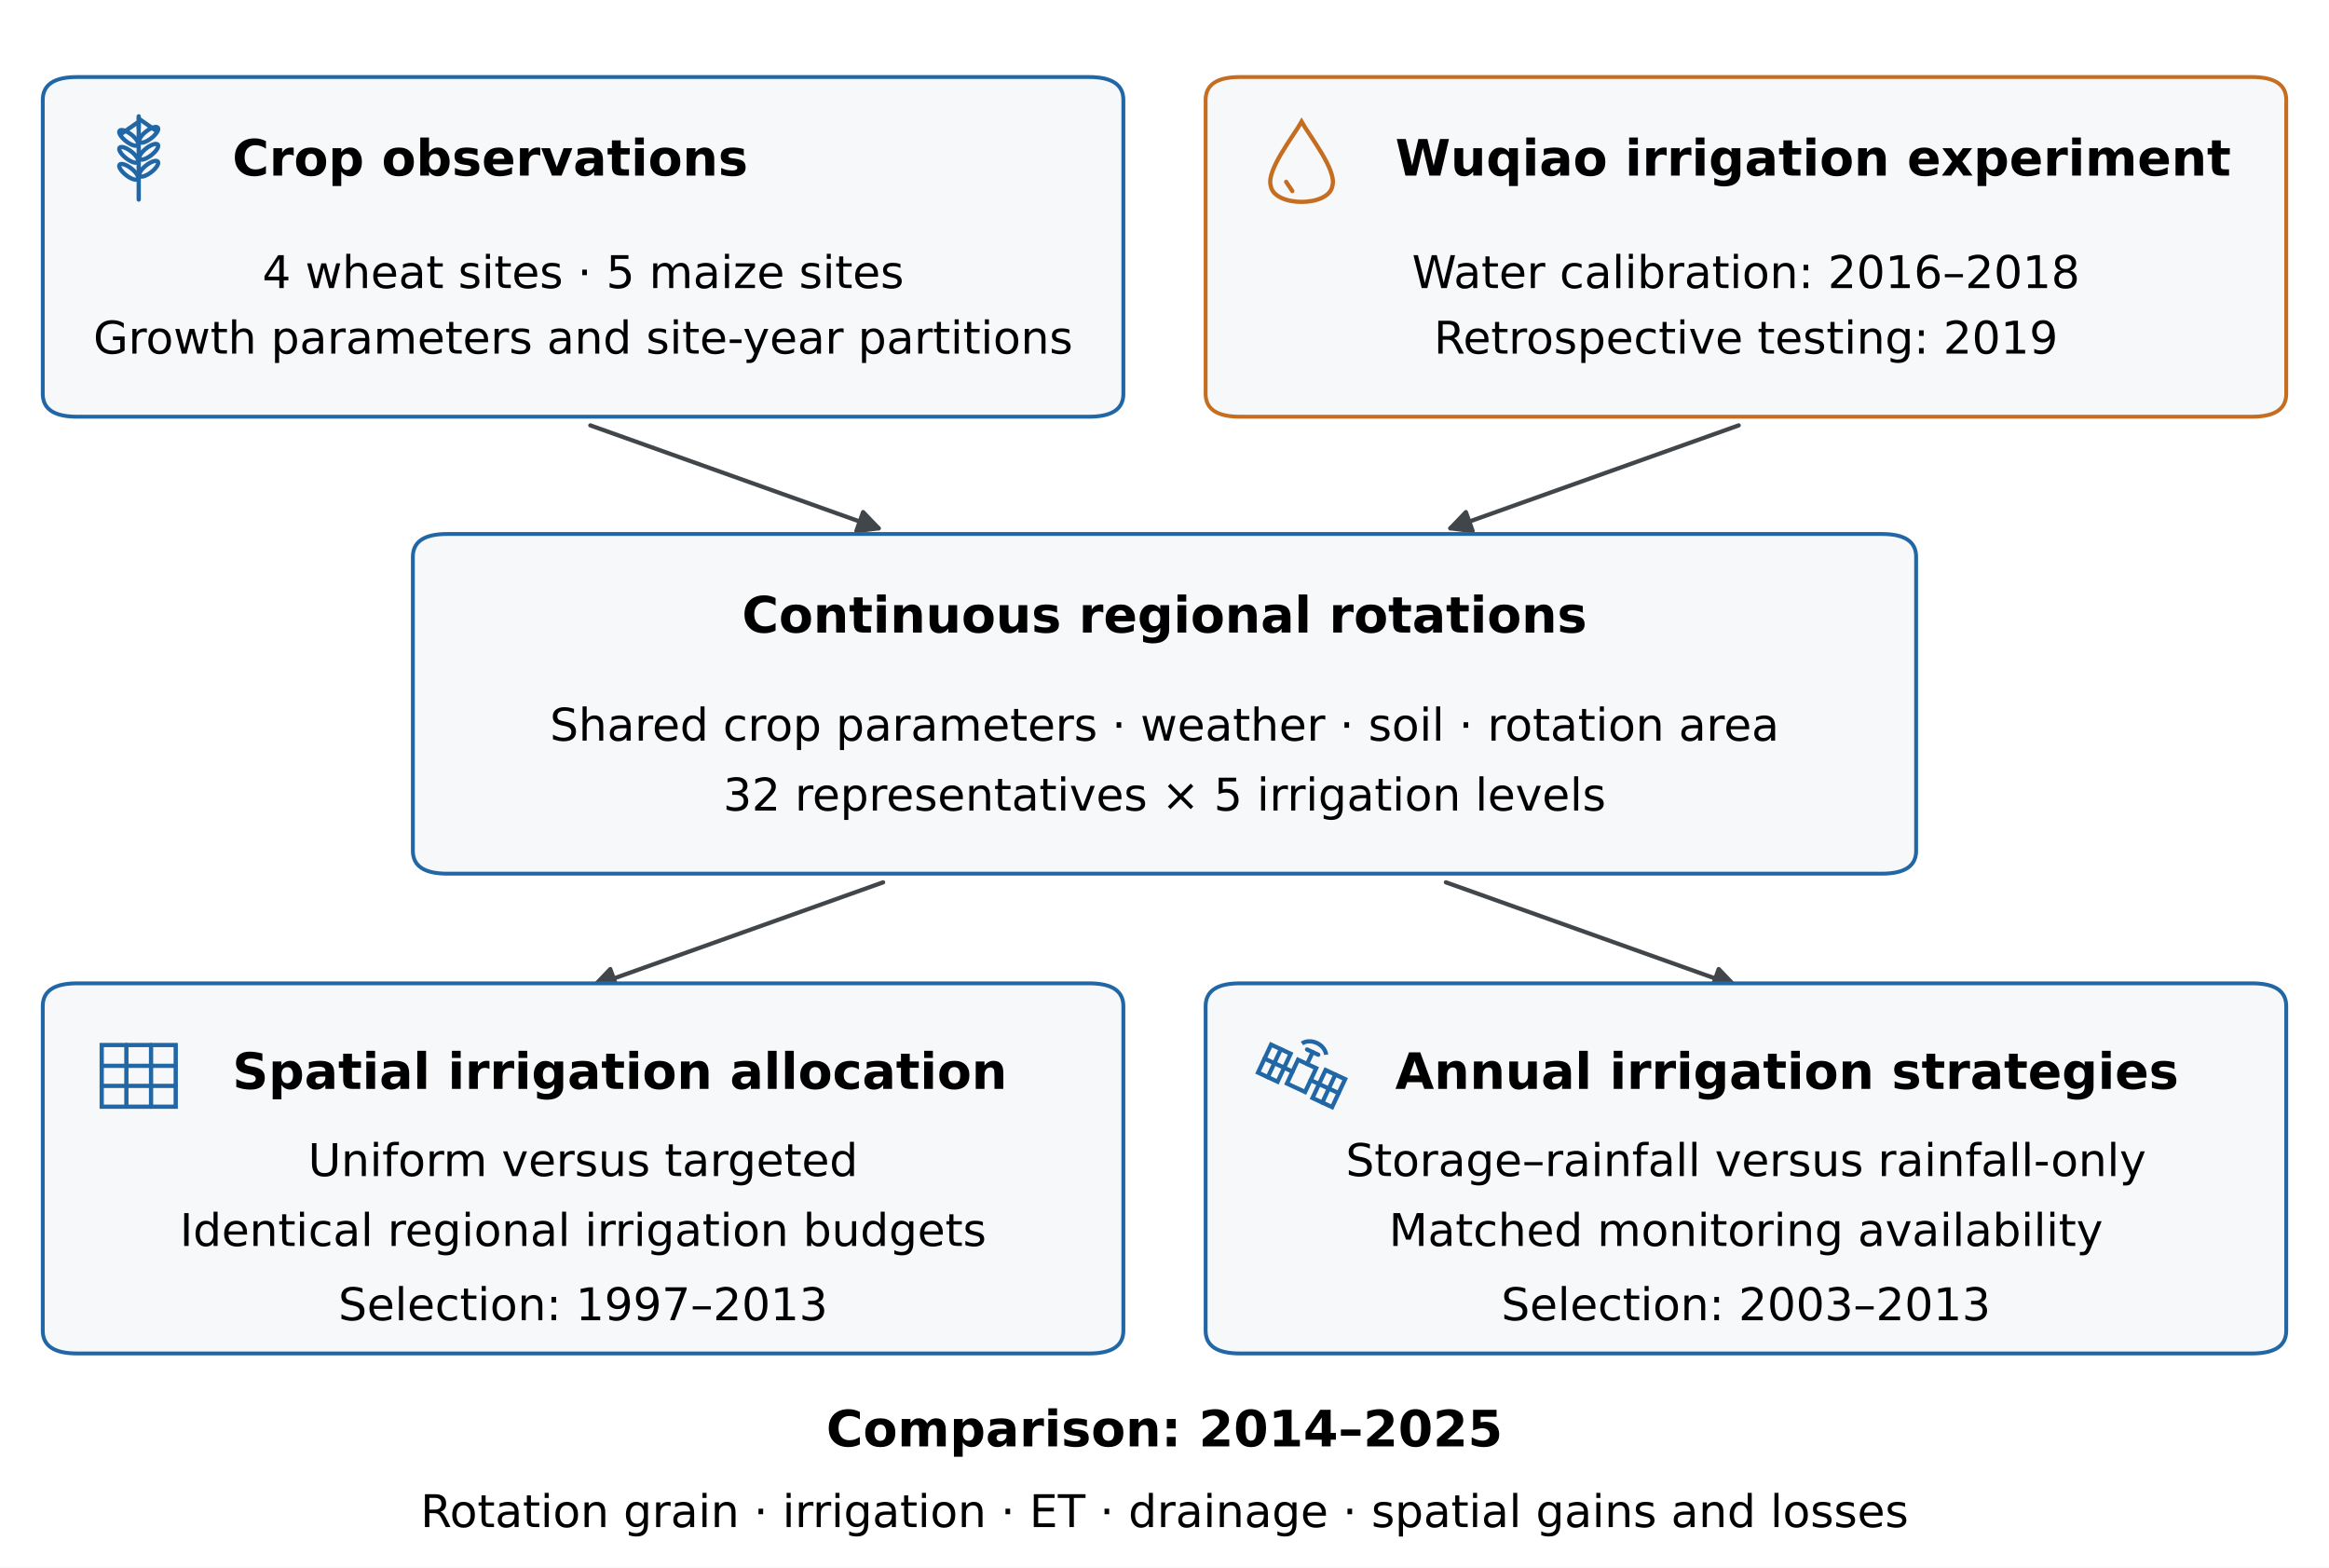
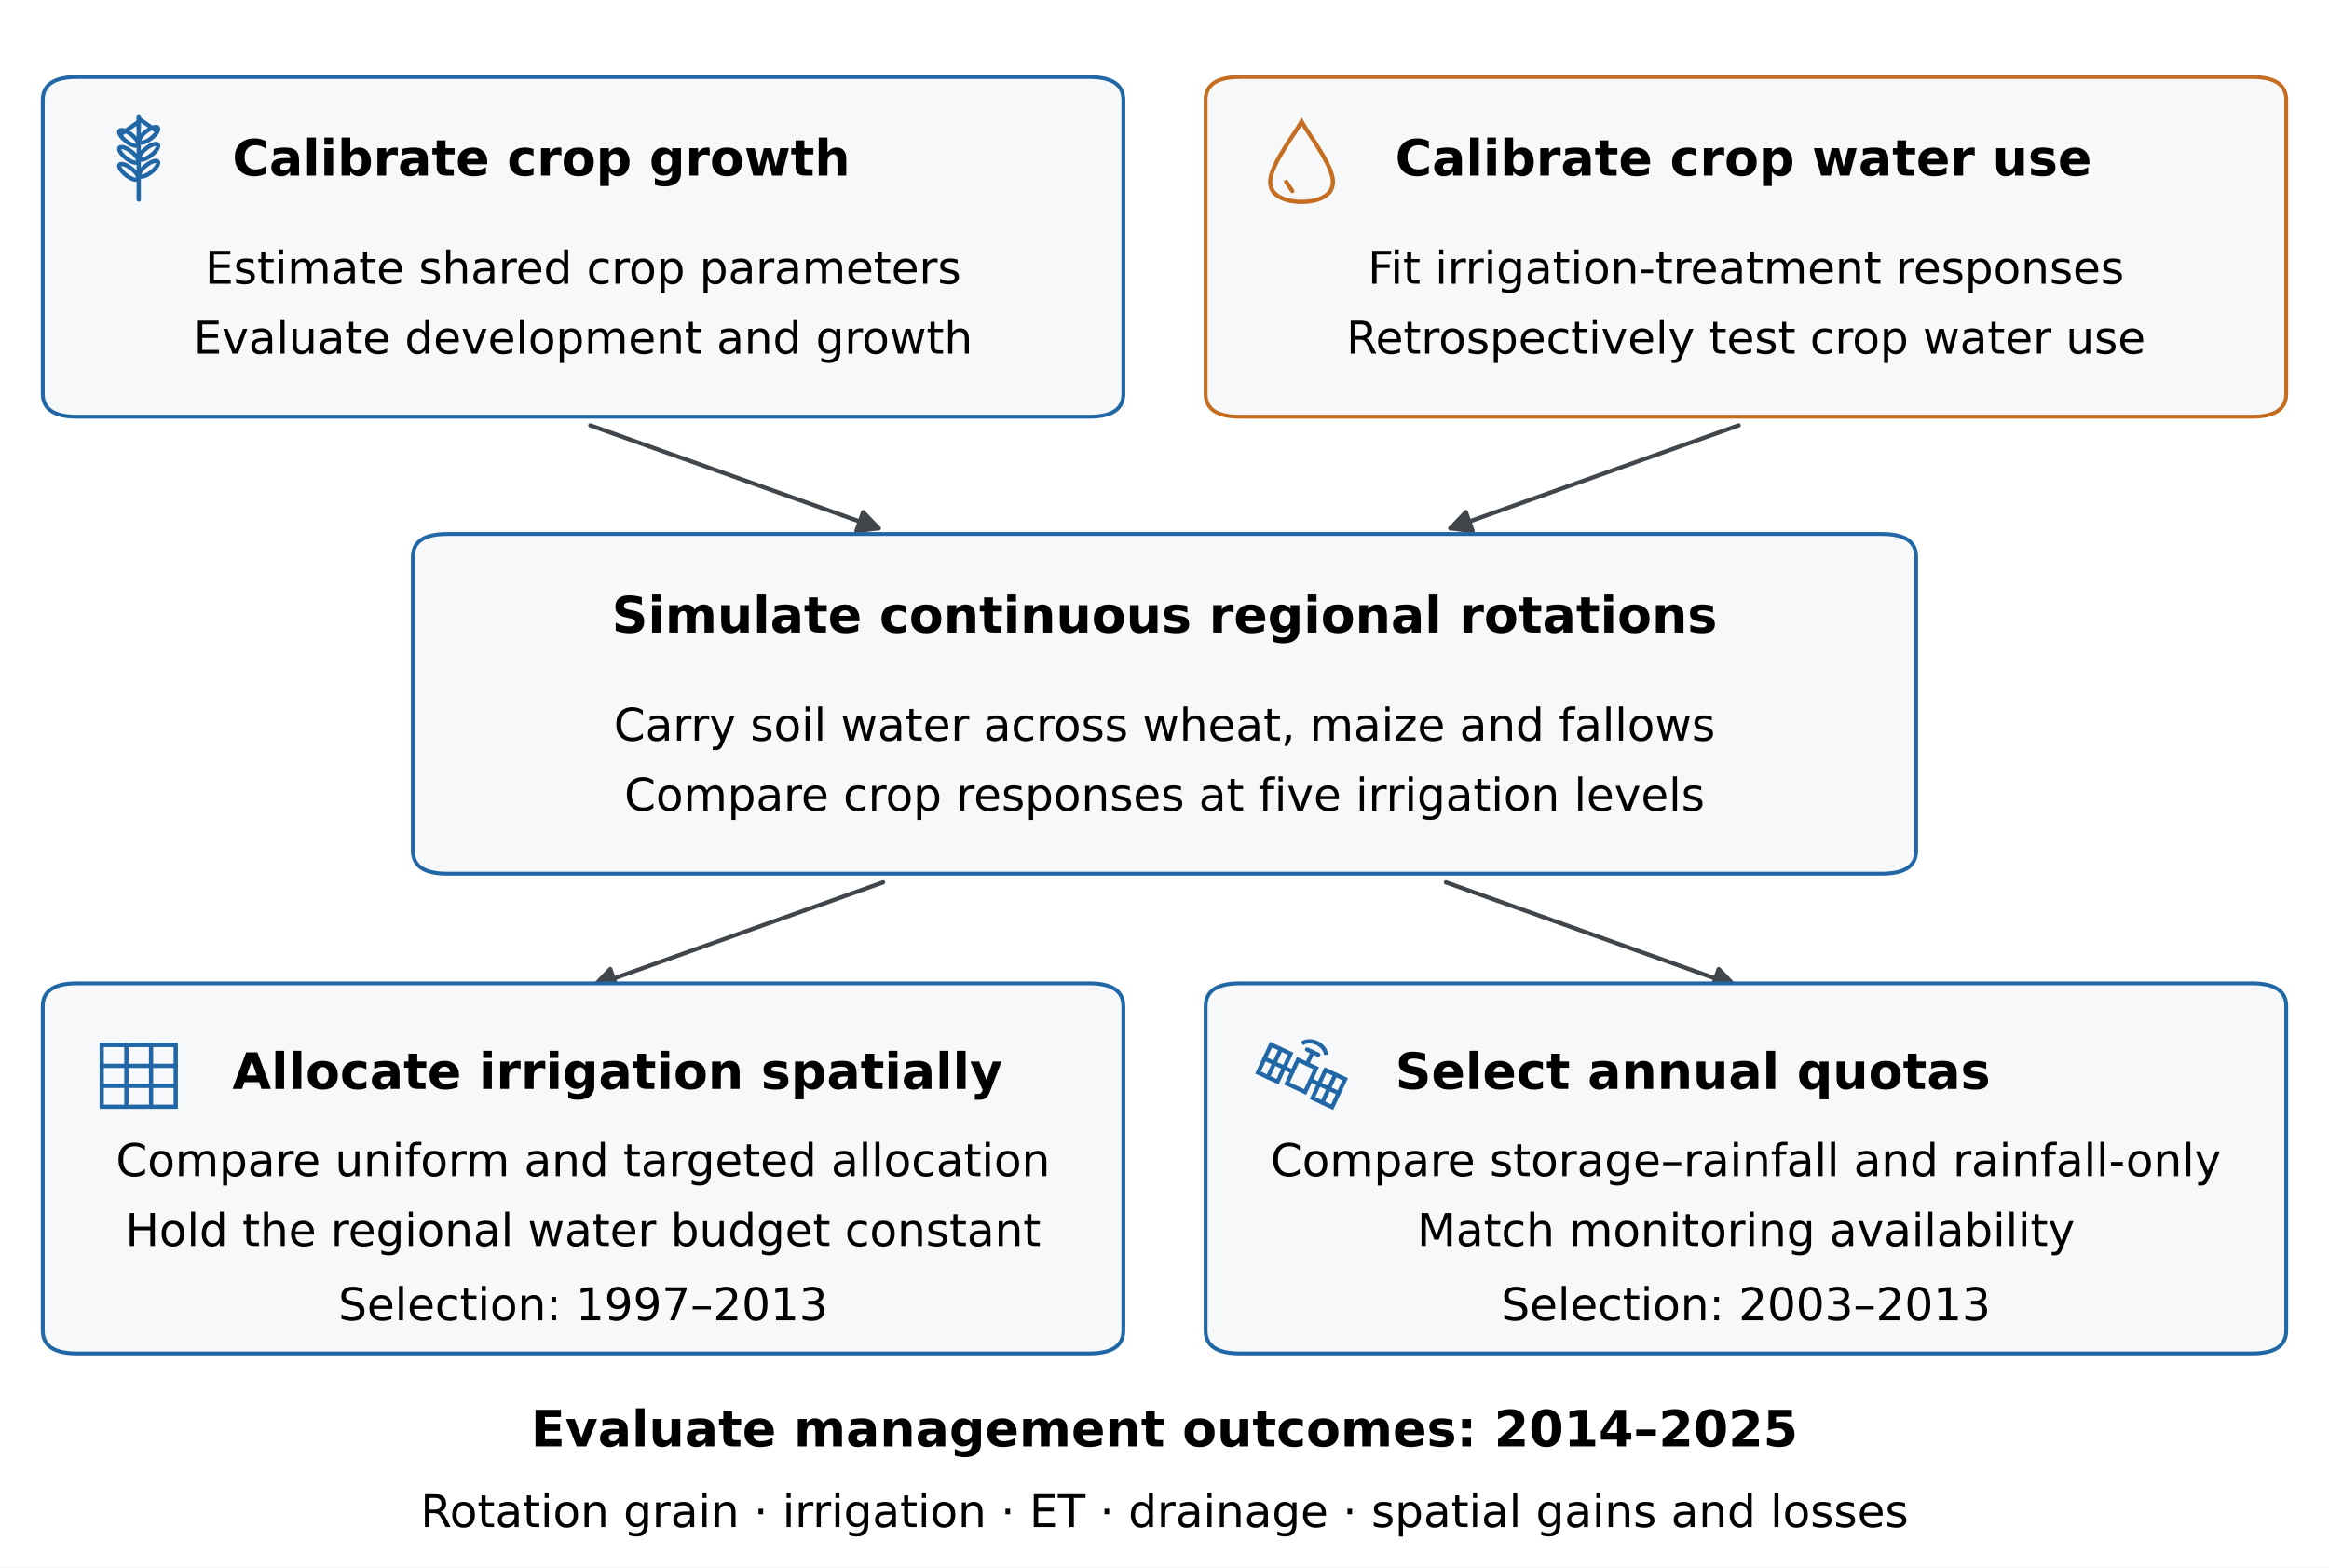
<svg xmlns="http://www.w3.org/2000/svg" width="604.224pt" height="406.656pt" viewBox="0 0 604.224 406.656" version="1.1">
  <defs>
    <style type="text/css">*{stroke-linejoin: round; stroke-linecap: butt}</style>
  </defs>
  <g id="figure_1">
    <g id="patch_1">
      <path d="M 0 406.656  L 604.224 406.656  L 604.224 0  L 0 0  z " style="fill: #ffffff" />
    </g>
    <g id="axes_1">
      <g id="patch_2">
-         <path d="M 19.985 108.1  L 282.553 108.1  Q 291.443 108.1 291.443 102.173  L 291.443 25.912  Q 291.443 19.985 282.553 19.985  L 19.985 19.985  Q 11.094 19.985 11.094 25.912  L 11.094 102.173  Q 11.094 108.1 19.985 108.1  z " clip-path="url(#pe4972bb099)" style="fill: #f6f8fa; stroke: #2166a5; stroke-linejoin: miter" />
+         <path d="M 19.985 108.1  L 282.553 108.1  Q 291.443 108.1 291.443 102.173  L 291.443 25.912  Q 291.443 19.985 282.553 19.985  L 19.985 19.985  Q 11.094 19.985 11.094 25.912  L 11.094 102.173  Q 11.094 108.1 19.985 108.1  z " clip-path="url(#p0be0f19455)" style="fill: #f6f8fa; stroke: #2166a5; stroke-linejoin: miter" />
      </g>
      <g id="patch_3">
-         <path d="M 321.671 108.1  L 584.239 108.1  Q 593.13 108.1 593.13 102.173  L 593.13 25.912  Q 593.13 19.985 584.239 19.985  L 321.671 19.985  Q 312.781 19.985 312.781 25.912  L 312.781 102.173  Q 312.781 108.1 321.671 108.1  z " clip-path="url(#pe4972bb099)" style="fill: #f6f8fa; stroke: #c56d20; stroke-linejoin: miter" />
+         <path d="M 321.671 108.1  L 584.239 108.1  Q 593.13 108.1 593.13 102.173  L 593.13 25.912  Q 593.13 19.985 584.239 19.985  L 321.671 19.985  Q 312.781 19.985 312.781 25.912  L 312.781 102.173  Q 312.781 108.1 321.671 108.1  z " clip-path="url(#p0be0f19455)" style="fill: #f6f8fa; stroke: #c56d20; stroke-linejoin: miter" />
      </g>
      <g id="patch_4">
-         <path d="M 153.154 110.354  Q 191.129 123.906 227.946 137.045  " clip-path="url(#pe4972bb099)" style="fill: none; stroke: #41464b; stroke-width: 1.1; stroke-linecap: round" />
-         <path d="M 223.922 132.848  L 227.946 137.045  L 222.174 137.746  z " clip-path="url(#pe4972bb099)" style="fill: #41464b; stroke: #41464b; stroke-width: 1.1; stroke-linecap: round" />
+         <path d="M 153.154 110.354  Q 191.129 123.906 227.946 137.045  " clip-path="url(#p0be0f19455)" style="fill: none; stroke: #41464b; stroke-width: 1.1; stroke-linecap: round" />
+         <path d="M 223.922 132.848  L 227.946 137.045  L 222.174 137.746  z " clip-path="url(#p0be0f19455)" style="fill: #41464b; stroke: #41464b; stroke-width: 1.1; stroke-linecap: round" />
      </g>
      <g id="patch_5">
-         <path d="M 451.07 110.354  Q 413.095 123.906 376.278 137.045  " clip-path="url(#pe4972bb099)" style="fill: none; stroke: #41464b; stroke-width: 1.1; stroke-linecap: round" />
-         <path d="M 382.05 137.746  L 376.278 137.045  L 380.302 132.848  z " clip-path="url(#pe4972bb099)" style="fill: #41464b; stroke: #41464b; stroke-width: 1.1; stroke-linecap: round" />
+         <path d="M 451.07 110.354  Q 413.095 123.906 376.278 137.045  " clip-path="url(#p0be0f19455)" style="fill: none; stroke: #41464b; stroke-width: 1.1; stroke-linecap: round" />
+         <path d="M 382.05 137.746  L 376.278 137.045  L 380.302 132.848  z " clip-path="url(#p0be0f19455)" style="fill: #41464b; stroke: #41464b; stroke-width: 1.1; stroke-linecap: round" />
      </g>
      <g id="patch_6">
-         <path d="M 116.003 226.641  L 488.221 226.641  Q 497.112 226.641 497.112 220.714  L 497.112 144.453  Q 497.112 138.526 488.221 138.526  L 116.003 138.526  Q 107.112 138.526 107.112 144.453  L 107.112 220.714  Q 107.112 226.641 116.003 226.641  z " clip-path="url(#pe4972bb099)" style="fill: #f6f8fa; stroke: #2166a5; stroke-linejoin: miter" />
+         <path d="M 116.003 226.641  L 488.221 226.641  Q 497.112 226.641 497.112 220.714  L 497.112 144.453  Q 497.112 138.526 488.221 138.526  L 116.003 138.526  Q 107.112 138.526 107.112 144.453  L 107.112 220.714  Q 107.112 226.641 116.003 226.641  z " clip-path="url(#p0be0f19455)" style="fill: #f6f8fa; stroke: #2166a5; stroke-linejoin: miter" />
      </g>
      <g id="patch_7">
-         <path d="M 229.102 228.894  Q 191.127 242.447 154.311 255.586  " clip-path="url(#pe4972bb099)" style="fill: none; stroke: #41464b; stroke-width: 1.1; stroke-linecap: round" />
-         <path d="M 160.082 256.287  L 154.311 255.586  L 158.334 251.389  z " clip-path="url(#pe4972bb099)" style="fill: #41464b; stroke: #41464b; stroke-width: 1.1; stroke-linecap: round" />
+         <path d="M 229.102 228.894  Q 191.127 242.447 154.311 255.586  " clip-path="url(#p0be0f19455)" style="fill: none; stroke: #41464b; stroke-width: 1.1; stroke-linecap: round" />
+         <path d="M 160.082 256.287  L 154.311 255.586  L 158.334 251.389  z " clip-path="url(#p0be0f19455)" style="fill: #41464b; stroke: #41464b; stroke-width: 1.1; stroke-linecap: round" />
      </g>
      <g id="patch_8">
-         <path d="M 375.122 228.894  Q 413.097 242.447 449.913 255.586  " clip-path="url(#pe4972bb099)" style="fill: none; stroke: #41464b; stroke-width: 1.1; stroke-linecap: round" />
-         <path d="M 445.89 251.389  L 449.913 255.586  L 444.142 256.287  z " clip-path="url(#pe4972bb099)" style="fill: #41464b; stroke: #41464b; stroke-width: 1.1; stroke-linecap: round" />
+         <path d="M 375.122 228.894  Q 413.097 242.447 449.913 255.586  " clip-path="url(#p0be0f19455)" style="fill: none; stroke: #41464b; stroke-width: 1.1; stroke-linecap: round" />
+         <path d="M 445.89 251.389  L 449.913 255.586  L 444.142 256.287  z " clip-path="url(#p0be0f19455)" style="fill: #41464b; stroke: #41464b; stroke-width: 1.1; stroke-linecap: round" />
      </g>
      <g id="patch_9">
-         <path d="M 19.985 351.109  L 282.553 351.109  Q 291.443 351.109 291.443 345.182  L 291.443 261.018  Q 291.443 255.091 282.553 255.091  L 19.985 255.091  Q 11.094 255.091 11.094 261.018  L 11.094 345.182  Q 11.094 351.109 19.985 351.109  z " clip-path="url(#pe4972bb099)" style="fill: #f6f8fa; stroke: #2166a5; stroke-linejoin: miter" />
+         <path d="M 19.985 351.109  L 282.553 351.109  Q 291.443 351.109 291.443 345.182  L 291.443 261.018  Q 291.443 255.091 282.553 255.091  L 19.985 255.091  Q 11.094 255.091 11.094 261.018  L 11.094 345.182  Q 11.094 351.109 19.985 351.109  z " clip-path="url(#p0be0f19455)" style="fill: #f6f8fa; stroke: #2166a5; stroke-linejoin: miter" />
      </g>
      <g id="patch_10">
-         <path d="M 321.671 351.109  L 584.239 351.109  Q 593.13 351.109 593.13 345.182  L 593.13 261.018  Q 593.13 255.091 584.239 255.091  L 321.671 255.091  Q 312.781 255.091 312.781 261.018  L 312.781 345.182  Q 312.781 351.109 321.671 351.109  z " clip-path="url(#pe4972bb099)" style="fill: #f6f8fa; stroke: #2166a5; stroke-linejoin: miter" />
+         <path d="M 321.671 351.109  L 584.239 351.109  Q 593.13 351.109 593.13 345.182  L 593.13 261.018  Q 593.13 255.091 584.239 255.091  L 321.671 255.091  Q 312.781 255.091 312.781 261.018  L 312.781 345.182  Q 312.781 351.109 321.671 351.109  z " clip-path="url(#p0be0f19455)" style="fill: #f6f8fa; stroke: #2166a5; stroke-linejoin: miter" />
      </g>
      <g id="text_1">
-         <text style="font-weight: 700; font-size: 13px; font-family: 'DejaVu Sans'; text-anchor: start" x="60.289" y="45.549" transform="rotate(-0 60.28877 45.54924)">Crop observations</text>
+         <text style="font-weight: 700; font-size: 13px; font-family: 'DejaVu Sans'; text-anchor: start" x="60.289" y="45.549" transform="rotate(-0 60.28877 45.54924)">Calibrate crop growth</text>
      </g>
      <g id="text_2">
-         <text style="font-size: 11.7px; font-family: 'DejaVu Sans'" transform="translate(68.03613 74.72751)">4 wheat sites · 5 maize sites</text>
-         <text style="font-size: 11.7px; font-family: 'DejaVu Sans'" transform="translate(24.21963 91.72908)">Growth parameters and site-year partitions</text>
+         <text style="font-size: 11.7px; font-family: 'DejaVu Sans'" transform="translate(53.20546 73.59408)">Estimate shared crop parameters</text>
+         <text style="font-size: 11.7px; font-family: 'DejaVu Sans'" transform="translate(50.18357 91.72908)">Evaluate development and growth</text>
      </g>
      <g id="text_3">
-         <text style="font-weight: 700; font-size: 13px; font-family: 'DejaVu Sans'; text-anchor: start" x="361.975" y="45.549" transform="rotate(-0 361.9751 45.54924)">Wuqiao irrigation experiment</text>
+         <text style="font-weight: 700; font-size: 13px; font-family: 'DejaVu Sans'; text-anchor: start" x="361.975" y="45.549" transform="rotate(-0 361.9751 45.54924)">Calibrate crop water use</text>
      </g>
      <g id="text_4">
-         <text style="font-size: 11.7px; font-family: 'DejaVu Sans'" transform="translate(366.3103 74.72751)">Water calibration: 2016–2018</text>
-         <text style="font-size: 11.7px; font-family: 'DejaVu Sans'" transform="translate(371.9884 91.72908)">Retrospective testing: 2019</text>
+         <text style="font-size: 11.7px; font-family: 'DejaVu Sans'" transform="translate(354.8424 73.59408)">Fit irrigation-treatment responses</text>
+         <text style="font-size: 11.7px; font-family: 'DejaVu Sans'" transform="translate(349.2804 91.72908)">Retrospectively test crop water use</text>
      </g>
      <g id="text_5">
-         <text style="font-weight: 700; font-size: 13px; font-family: 'DejaVu Sans'; text-anchor: middle" x="302.112" y="164.09" transform="rotate(-0 302.112 164.09)">Continuous regional rotations</text>
+         <text style="font-weight: 700; font-size: 13px; font-family: 'DejaVu Sans'; text-anchor: middle" x="302.112" y="164.09" transform="rotate(-0 302.112 164.09)">Simulate continuous regional rotations</text>
      </g>
      <g id="text_6">
-         <text style="font-size: 11.7px; font-family: 'DejaVu Sans'" transform="translate(142.652 192.1349)">Shared crop parameters · weather · soil · rotation area</text>
-         <text style="font-size: 11.7px; font-family: 'DejaVu Sans'" transform="translate(187.6001 210.2699)">32 representatives × 5 irrigation levels</text>
+         <text style="font-size: 11.7px; font-family: 'DejaVu Sans'" transform="translate(159.2422 192.1349)">Carry soil water across wheat, maize and fallows</text>
+         <text style="font-size: 11.7px; font-family: 'DejaVu Sans'" transform="translate(161.9689 210.2699)">Compare crop responses at five irrigation levels</text>
      </g>
      <g id="text_7">
-         <text style="font-weight: 700; font-size: 13px; font-family: 'DejaVu Sans'; text-anchor: start" x="60.289" y="282.473" transform="rotate(-0 60.28877 282.4728)">Spatial irrigation allocation</text>
+         <text style="font-weight: 700; font-size: 13px; font-family: 'DejaVu Sans'; text-anchor: start" x="60.289" y="282.473" transform="rotate(-0 60.28877 282.4728)">Allocate irrigation spatially</text>
      </g>
      <g id="text_8">
-         <text style="font-size: 11.7px; font-family: 'DejaVu Sans'" transform="translate(79.92625 305.0854)">Uniform versus targeted</text>
-         <text style="font-size: 11.7px; font-family: 'DejaVu Sans'" transform="translate(46.6361 323.2204)">Identical regional irrigation budgets</text>
+         <text style="font-size: 11.7px; font-family: 'DejaVu Sans'" transform="translate(30.08608 305.0854)">Compare uniform and targeted allocation</text>
+         <text style="font-size: 11.7px; font-family: 'DejaVu Sans'" transform="translate(32.50378 323.2204)">Hold the regional water budget constant</text>
        <text style="font-size: 11.7px; font-family: 'DejaVu Sans'" transform="translate(87.77714 342.4888)">Selection: 1997–2013</text>
      </g>
      <g id="text_9">
-         <text style="font-weight: 700; font-size: 13px; font-family: 'DejaVu Sans'; text-anchor: start" x="361.975" y="282.473" transform="rotate(-0 361.9751 282.4728)">Annual irrigation strategies</text>
+         <text style="font-weight: 700; font-size: 13px; font-family: 'DejaVu Sans'; text-anchor: start" x="361.975" y="282.473" transform="rotate(-0 361.9751 282.4728)">Select annual quotas</text>
      </g>
      <g id="text_10">
-         <text style="font-size: 11.7px; font-family: 'DejaVu Sans'" transform="translate(349.1241 305.0854)">Storage–rainfall versus rainfall-only</text>
-         <text style="font-size: 11.7px; font-family: 'DejaVu Sans'" transform="translate(360.3259 323.2204)">Matched monitoring availability</text>
+         <text style="font-size: 11.7px; font-family: 'DejaVu Sans'" transform="translate(329.6573 305.0854)">Compare storage–rainfall and rainfall-only</text>
+         <text style="font-size: 11.7px; font-family: 'DejaVu Sans'" transform="translate(367.6393 323.2204)">Match monitoring availability</text>
        <text style="font-size: 11.7px; font-family: 'DejaVu Sans'" transform="translate(389.4635 342.4888)">Selection: 2003–2013</text>
      </g>
      <g id="text_11">
-         <text style="font-weight: 700; font-size: 13px; font-family: 'DejaVu Sans'; text-anchor: middle" x="302.112" y="375.212" transform="rotate(-0 302.112 375.2122)">Comparison: 2014–2025</text>
+         <text style="font-weight: 700; font-size: 13px; font-family: 'DejaVu Sans'; text-anchor: middle" x="302.112" y="375.212" transform="rotate(-0 302.112 375.2122)">Evaluate management outcomes: 2014–2025</text>
      </g>
      <g id="text_12">
        <text style="font-size: 11.7px; font-family: 'DejaVu Sans'; text-anchor: middle" x="302.112" y="396.154" transform="rotate(-0 302.112 396.1544)">Rotation grain · irrigation · ET · drainage · spatial gains and losses</text>
      </g>
      <g id="workflow_icon_crop_0">
-         <path d="M 35.988 51.772  L 35.988 32.172  " clip-path="url(#pe4972bb099)" style="fill: none; stroke: #2166a5; stroke-width: 1.1; stroke-linecap: round" />
+         <path d="M 35.988 51.772  L 35.988 32.172  " clip-path="url(#p0be0f19455)" style="fill: none; stroke: #2166a5; stroke-width: 1.1; stroke-linecap: round" />
      </g>
      <g id="workflow_icon_crop_1">
-         <path d="M 32.711 45.439  C 33.338 45.928 34.01 46.307 34.581 46.491  C 35.151 46.675 35.572 46.649 35.752 46.419  C 35.932 46.189 35.855 45.774 35.538 45.265  C 35.222 44.756 34.692 44.195 34.065 43.705  C 33.438 43.215 32.765 42.837 32.195 42.653  C 31.625 42.469 31.203 42.495 31.024 42.725  C 30.844 42.955 30.921 43.37 31.237 43.879  C 31.554 44.388 32.084 44.949 32.711 45.439  L 32.711 45.439  z " clip-path="url(#pe4972bb099)" style="fill: none; stroke: #2166a5; stroke-width: 1.1; stroke-linejoin: miter" />
+         <path d="M 32.711 45.439  C 33.338 45.928 34.01 46.307 34.581 46.491  C 35.151 46.675 35.572 46.649 35.752 46.419  C 35.932 46.189 35.855 45.774 35.538 45.265  C 35.222 44.756 34.692 44.195 34.065 43.705  C 33.438 43.215 32.765 42.837 32.195 42.653  C 31.625 42.469 31.203 42.495 31.024 42.725  C 30.844 42.955 30.921 43.37 31.237 43.879  C 31.554 44.388 32.084 44.949 32.711 45.439  L 32.711 45.439  z " clip-path="url(#p0be0f19455)" style="fill: none; stroke: #2166a5; stroke-width: 1.1; stroke-linejoin: miter" />
      </g>
      <g id="workflow_icon_crop_2">
-         <path d="M 39.265 44.639  C 39.892 44.149 40.422 43.588 40.738 43.079  C 41.055 42.57 41.132 42.155 40.952 41.925  C 40.772 41.695 40.351 41.669 39.781 41.853  C 39.21 42.037 38.538 42.415 37.911 42.905  C 37.284 43.395 36.754 43.956 36.437 44.465  C 36.121 44.974 36.044 45.389 36.224 45.619  C 36.403 45.849 36.825 45.875 37.395 45.691  C 37.965 45.507 38.638 45.128 39.265 44.639  L 39.265 44.639  z " clip-path="url(#pe4972bb099)" style="fill: none; stroke: #2166a5; stroke-width: 1.1; stroke-linejoin: miter" />
+         <path d="M 39.265 44.639  C 39.892 44.149 40.422 43.588 40.738 43.079  C 41.055 42.57 41.132 42.155 40.952 41.925  C 40.772 41.695 40.351 41.669 39.781 41.853  C 39.21 42.037 38.538 42.415 37.911 42.905  C 37.284 43.395 36.754 43.956 36.437 44.465  C 36.121 44.974 36.044 45.389 36.224 45.619  C 36.403 45.849 36.825 45.875 37.395 45.691  C 37.965 45.507 38.638 45.128 39.265 44.639  L 39.265 44.639  z " clip-path="url(#p0be0f19455)" style="fill: none; stroke: #2166a5; stroke-width: 1.1; stroke-linejoin: miter" />
      </g>
      <g id="workflow_icon_crop_3">
-         <path d="M 32.711 41.039  C 33.338 41.528 34.01 41.907 34.581 42.091  C 35.151 42.275 35.572 42.249 35.752 42.019  C 35.932 41.789 35.855 41.374 35.538 40.865  C 35.222 40.356 34.692 39.795 34.065 39.305  C 33.438 38.815 32.765 38.437 32.195 38.253  C 31.625 38.069 31.203 38.095 31.024 38.325  C 30.844 38.555 30.921 38.97 31.237 39.479  C 31.554 39.988 32.084 40.549 32.711 41.039  L 32.711 41.039  z " clip-path="url(#pe4972bb099)" style="fill: none; stroke: #2166a5; stroke-width: 1.1; stroke-linejoin: miter" />
+         <path d="M 32.711 41.039  C 33.338 41.528 34.01 41.907 34.581 42.091  C 35.151 42.275 35.572 42.249 35.752 42.019  C 35.932 41.789 35.855 41.374 35.538 40.865  C 35.222 40.356 34.692 39.795 34.065 39.305  C 33.438 38.815 32.765 38.437 32.195 38.253  C 31.625 38.069 31.203 38.095 31.024 38.325  C 30.844 38.555 30.921 38.97 31.237 39.479  C 31.554 39.988 32.084 40.549 32.711 41.039  L 32.711 41.039  z " clip-path="url(#p0be0f19455)" style="fill: none; stroke: #2166a5; stroke-width: 1.1; stroke-linejoin: miter" />
      </g>
      <g id="workflow_icon_crop_4">
-         <path d="M 39.265 40.239  C 39.892 39.749 40.422 39.188 40.738 38.679  C 41.055 38.17 41.132 37.755 40.952 37.525  C 40.772 37.295 40.351 37.269 39.781 37.453  C 39.21 37.637 38.538 38.015 37.911 38.505  C 37.284 38.995 36.754 39.556 36.437 40.065  C 36.121 40.574 36.044 40.989 36.224 41.219  C 36.403 41.449 36.825 41.475 37.395 41.291  C 37.965 41.107 38.638 40.728 39.265 40.239  L 39.265 40.239  z " clip-path="url(#pe4972bb099)" style="fill: none; stroke: #2166a5; stroke-width: 1.1; stroke-linejoin: miter" />
+         <path d="M 39.265 40.239  C 39.892 39.749 40.422 39.188 40.738 38.679  C 41.055 38.17 41.132 37.755 40.952 37.525  C 40.772 37.295 40.351 37.269 39.781 37.453  C 39.21 37.637 38.538 38.015 37.911 38.505  C 37.284 38.995 36.754 39.556 36.437 40.065  C 36.121 40.574 36.044 40.989 36.224 41.219  C 36.403 41.449 36.825 41.475 37.395 41.291  C 37.965 41.107 38.638 40.728 39.265 40.239  L 39.265 40.239  z " clip-path="url(#p0be0f19455)" style="fill: none; stroke: #2166a5; stroke-width: 1.1; stroke-linejoin: miter" />
      </g>
      <g id="workflow_icon_crop_5">
-         <path d="M 32.711 36.639  C 33.338 37.128 34.01 37.507 34.581 37.691  C 35.151 37.875 35.572 37.849 35.752 37.619  C 35.932 37.389 35.855 36.974 35.538 36.465  C 35.222 35.956 34.692 35.395 34.065 34.905  C 33.438 34.415 32.765 34.037 32.195 33.853  C 31.625 33.669 31.203 33.695 31.024 33.925  C 30.844 34.155 30.921 34.57 31.237 35.079  C 31.554 35.588 32.084 36.149 32.711 36.639  L 32.711 36.639  z " clip-path="url(#pe4972bb099)" style="fill: none; stroke: #2166a5; stroke-width: 1.1; stroke-linejoin: miter" />
+         <path d="M 32.711 36.639  C 33.338 37.128 34.01 37.507 34.581 37.691  C 35.151 37.875 35.572 37.849 35.752 37.619  C 35.932 37.389 35.855 36.974 35.538 36.465  C 35.222 35.956 34.692 35.395 34.065 34.905  C 33.438 34.415 32.765 34.037 32.195 33.853  C 31.625 33.669 31.203 33.695 31.024 33.925  C 30.844 34.155 30.921 34.57 31.237 35.079  C 31.554 35.588 32.084 36.149 32.711 36.639  L 32.711 36.639  z " clip-path="url(#p0be0f19455)" style="fill: none; stroke: #2166a5; stroke-width: 1.1; stroke-linejoin: miter" />
      </g>
      <g id="workflow_icon_crop_6">
-         <path d="M 39.265 35.839  C 39.892 35.349 40.422 34.788 40.738 34.279  C 41.055 33.77 41.132 33.355 40.952 33.125  C 40.772 32.895 40.351 32.869 39.781 33.053  C 39.21 33.237 38.538 33.615 37.911 34.105  C 37.284 34.595 36.754 35.156 36.437 35.665  C 36.121 36.174 36.044 36.589 36.224 36.819  C 36.403 37.049 36.825 37.075 37.395 36.891  C 37.965 36.707 38.638 36.328 39.265 35.839  L 39.265 35.839  z " clip-path="url(#pe4972bb099)" style="fill: none; stroke: #2166a5; stroke-width: 1.1; stroke-linejoin: miter" />
+         <path d="M 39.265 35.839  C 39.892 35.349 40.422 34.788 40.738 34.279  C 41.055 33.77 41.132 33.355 40.952 33.125  C 40.772 32.895 40.351 32.869 39.781 33.053  C 39.21 33.237 38.538 33.615 37.911 34.105  C 37.284 34.595 36.754 35.156 36.437 35.665  C 36.121 36.174 36.044 36.589 36.224 36.819  C 36.403 37.049 36.825 37.075 37.395 36.891  C 37.965 36.707 38.638 36.328 39.265 35.839  L 39.265 35.839  z " clip-path="url(#p0be0f19455)" style="fill: none; stroke: #2166a5; stroke-width: 1.1; stroke-linejoin: miter" />
      </g>
      <g id="workflow_icon_crop_7">
-         <path d="M 35.988 33.172  L 35.988 30.172  " clip-path="url(#pe4972bb099)" style="fill: none; stroke: #2166a5; stroke-width: 1.1; stroke-linecap: round" />
+         <path d="M 35.988 33.172  L 35.988 30.172  " clip-path="url(#p0be0f19455)" style="fill: none; stroke: #2166a5; stroke-width: 1.1; stroke-linecap: round" />
      </g>
      <g id="workflow_icon_crop_8">
-         <path d="M 31.388 34.772  L 35.988 31.572  " clip-path="url(#pe4972bb099)" style="fill: none; stroke: #2166a5; stroke-width: 1.1; stroke-linecap: round" />
+         <path d="M 31.388 34.772  L 35.988 31.572  " clip-path="url(#p0be0f19455)" style="fill: none; stroke: #2166a5; stroke-width: 1.1; stroke-linecap: round" />
      </g>
      <g id="workflow_icon_crop_9">
-         <path d="M 40.588 33.972  L 35.988 30.772  " clip-path="url(#pe4972bb099)" style="fill: none; stroke: #2166a5; stroke-width: 1.1; stroke-linecap: round" />
+         <path d="M 40.588 33.972  L 35.988 30.772  " clip-path="url(#p0be0f19455)" style="fill: none; stroke: #2166a5; stroke-width: 1.1; stroke-linecap: round" />
      </g>
      <g id="workflow_icon_water_0">
-         <path d="M 337.674 31.572  C 335.674 35.172 328.474 44.172 329.674 48.172  C 330.474 53.772 344.874 53.772 345.674 48.172  C 346.874 44.172 339.674 35.172 337.674 31.572  L 337.674 31.572  z " clip-path="url(#pe4972bb099)" style="fill: none; stroke: #c56d20; stroke-width: 1.1; stroke-linejoin: miter" />
+         <path d="M 337.674 31.572  C 335.674 35.172 328.474 44.172 329.674 48.172  C 330.474 53.772 344.874 53.772 345.674 48.172  C 346.874 44.172 339.674 35.172 337.674 31.572  L 337.674 31.572  z " clip-path="url(#p0be0f19455)" style="fill: none; stroke: #c56d20; stroke-width: 1.1; stroke-linejoin: miter" />
      </g>
      <g id="workflow_icon_water_1">
-         <path d="M 333.674 47.172  L 335.274 49.572  " clip-path="url(#pe4972bb099)" style="fill: none; stroke: #c56d20; stroke-width: 1.1; stroke-linecap: round" />
+         <path d="M 333.674 47.172  L 335.274 49.572  " clip-path="url(#p0be0f19455)" style="fill: none; stroke: #c56d20; stroke-width: 1.1; stroke-linecap: round" />
      </g>
      <g id="workflow_icon_field_0">
-         <path d="M 26.388 287.095  L 45.588 287.095  L 45.588 271.095  L 26.388 271.095  L 26.388 287.095  z " clip-path="url(#pe4972bb099)" style="fill: none; stroke: #2166a5; stroke-width: 1.1; stroke-linejoin: miter" />
+         <path d="M 26.388 287.095  L 45.588 287.095  L 45.588 271.095  L 26.388 271.095  L 26.388 287.095  z " clip-path="url(#p0be0f19455)" style="fill: none; stroke: #2166a5; stroke-width: 1.1; stroke-linejoin: miter" />
      </g>
      <g id="workflow_icon_field_1">
-         <path d="M 32.788 287.095  L 32.788 271.095  " clip-path="url(#pe4972bb099)" style="fill: none; stroke: #2166a5; stroke-width: 1.1; stroke-linecap: round" />
+         <path d="M 32.788 287.095  L 32.788 271.095  " clip-path="url(#p0be0f19455)" style="fill: none; stroke: #2166a5; stroke-width: 1.1; stroke-linecap: round" />
      </g>
      <g id="workflow_icon_field_2">
-         <path d="M 39.188 287.095  L 39.188 271.095  " clip-path="url(#pe4972bb099)" style="fill: none; stroke: #2166a5; stroke-width: 1.1; stroke-linecap: round" />
+         <path d="M 39.188 287.095  L 39.188 271.095  " clip-path="url(#p0be0f19455)" style="fill: none; stroke: #2166a5; stroke-width: 1.1; stroke-linecap: round" />
      </g>
      <g id="workflow_icon_field_3">
-         <path d="M 26.388 281.695  L 45.588 281.695  " clip-path="url(#pe4972bb099)" style="fill: none; stroke: #2166a5; stroke-width: 1.1; stroke-linecap: round" />
+         <path d="M 26.388 281.695  L 45.588 281.695  " clip-path="url(#p0be0f19455)" style="fill: none; stroke: #2166a5; stroke-width: 1.1; stroke-linecap: round" />
      </g>
      <g id="workflow_icon_field_4">
-         <path d="M 26.388 276.495  L 45.588 276.495  " clip-path="url(#pe4972bb099)" style="fill: none; stroke: #2166a5; stroke-width: 1.1; stroke-linecap: round" />
+         <path d="M 26.388 276.495  L 45.588 276.495  " clip-path="url(#p0be0f19455)" style="fill: none; stroke: #2166a5; stroke-width: 1.1; stroke-linecap: round" />
      </g>
      <g id="workflow_icon_satellite_0">
-         <path d="M 333.881 281.078  L 338.594 283.276  L 341.468 277.113  L 336.755 274.915  L 333.881 281.078  z " clip-path="url(#pe4972bb099)" style="fill: none; stroke: #2166a5; stroke-width: 1.1; stroke-linejoin: miter" />
+         <path d="M 333.881 281.078  L 338.594 283.276  L 341.468 277.113  L 336.755 274.915  L 333.881 281.078  z " clip-path="url(#p0be0f19455)" style="fill: none; stroke: #2166a5; stroke-width: 1.1; stroke-linejoin: miter" />
      </g>
      <g id="workflow_icon_satellite_1">
-         <path d="M 326.377 278.241  L 331.452 280.607  L 334.833 273.357  L 329.758 270.99  L 326.377 278.241  z " clip-path="url(#pe4972bb099)" style="fill: none; stroke: #2166a5; stroke-width: 1.1; stroke-linejoin: miter" />
+         <path d="M 326.377 278.241  L 331.452 280.607  L 334.833 273.357  L 329.758 270.99  L 326.377 278.241  z " clip-path="url(#p0be0f19455)" style="fill: none; stroke: #2166a5; stroke-width: 1.1; stroke-linejoin: miter" />
      </g>
      <g id="workflow_icon_satellite_2">
-         <path d="M 328.915 279.424  L 332.296 272.174  " clip-path="url(#pe4972bb099)" style="fill: none; stroke: #2166a5; stroke-width: 1.1; stroke-linecap: round" />
+         <path d="M 328.915 279.424  L 332.296 272.174  " clip-path="url(#p0be0f19455)" style="fill: none; stroke: #2166a5; stroke-width: 1.1; stroke-linecap: round" />
      </g>
      <g id="workflow_icon_satellite_3">
-         <path d="M 328.067 274.616  L 333.143 276.982  " clip-path="url(#pe4972bb099)" style="fill: none; stroke: #2166a5; stroke-width: 1.1; stroke-linecap: round" />
+         <path d="M 328.067 274.616  L 333.143 276.982  " clip-path="url(#p0be0f19455)" style="fill: none; stroke: #2166a5; stroke-width: 1.1; stroke-linecap: round" />
      </g>
      <g id="workflow_icon_satellite_4">
-         <path d="M 340.515 284.834  L 345.591 287.2  L 348.972 279.95  L 343.896 277.583  L 340.515 284.834  z " clip-path="url(#pe4972bb099)" style="fill: none; stroke: #2166a5; stroke-width: 1.1; stroke-linejoin: miter" />
+         <path d="M 340.515 284.834  L 345.591 287.2  L 348.972 279.95  L 343.896 277.583  L 340.515 284.834  z " clip-path="url(#p0be0f19455)" style="fill: none; stroke: #2166a5; stroke-width: 1.1; stroke-linejoin: miter" />
      </g>
      <g id="workflow_icon_satellite_5">
-         <path d="M 343.053 286.017  L 346.434 278.767  " clip-path="url(#pe4972bb099)" style="fill: none; stroke: #2166a5; stroke-width: 1.1; stroke-linecap: round" />
+         <path d="M 343.053 286.017  L 346.434 278.767  " clip-path="url(#p0be0f19455)" style="fill: none; stroke: #2166a5; stroke-width: 1.1; stroke-linecap: round" />
      </g>
      <g id="workflow_icon_satellite_6">
-         <path d="M 342.206 281.208  L 347.281 283.575  " clip-path="url(#pe4972bb099)" style="fill: none; stroke: #2166a5; stroke-width: 1.1; stroke-linecap: round" />
+         <path d="M 342.206 281.208  L 347.281 283.575  " clip-path="url(#p0be0f19455)" style="fill: none; stroke: #2166a5; stroke-width: 1.1; stroke-linecap: round" />
      </g>
      <g id="workflow_icon_satellite_7">
-         <path d="M 333.143 276.982  L 335.318 277.997  " clip-path="url(#pe4972bb099)" style="fill: none; stroke: #2166a5; stroke-width: 1.1; stroke-linecap: round" />
+         <path d="M 333.143 276.982  L 335.318 277.997  " clip-path="url(#p0be0f19455)" style="fill: none; stroke: #2166a5; stroke-width: 1.1; stroke-linecap: round" />
      </g>
      <g id="workflow_icon_satellite_8">
-         <path d="M 340.031 280.194  L 342.206 281.208  " clip-path="url(#pe4972bb099)" style="fill: none; stroke: #2166a5; stroke-width: 1.1; stroke-linecap: round" />
+         <path d="M 340.031 280.194  L 342.206 281.208  " clip-path="url(#p0be0f19455)" style="fill: none; stroke: #2166a5; stroke-width: 1.1; stroke-linecap: round" />
      </g>
      <g id="workflow_icon_satellite_9">
-         <path d="M 339.111 276.014  L 340.548 272.932  " clip-path="url(#pe4972bb099)" style="fill: none; stroke: #2166a5; stroke-width: 1.1; stroke-linecap: round" />
+         <path d="M 339.111 276.014  L 340.548 272.932  " clip-path="url(#p0be0f19455)" style="fill: none; stroke: #2166a5; stroke-width: 1.1; stroke-linecap: round" />
      </g>
      <g id="workflow_icon_satellite_10">
-         <path d="M 339.098 272.256  L 341.998 273.609  " clip-path="url(#pe4972bb099)" style="fill: none; stroke: #2166a5; stroke-width: 1.1; stroke-linecap: round" />
+         <path d="M 339.098 272.256  L 341.998 273.609  " clip-path="url(#p0be0f19455)" style="fill: none; stroke: #2166a5; stroke-width: 1.1; stroke-linecap: round" />
      </g>
      <g id="workflow_icon_satellite_11">
-         <path d="M 344.037 273.615  C 343.982 273.015 343.727 272.409 343.304 271.871  C 342.88 271.332 342.305 270.883 341.647 270.576  C 340.989 270.269 340.275 270.118 339.59 270.139  C 338.905 270.161 338.278 270.355 337.782 270.698  " clip-path="url(#pe4972bb099)" style="fill: none; stroke: #2166a5; stroke-width: 1.1; stroke-linejoin: miter" />
+         <path d="M 344.037 273.615  C 343.982 273.015 343.727 272.409 343.304 271.871  C 342.88 271.332 342.305 270.883 341.647 270.576  C 340.989 270.269 340.275 270.118 339.59 270.139  C 338.905 270.161 338.278 270.355 337.782 270.698  " clip-path="url(#p0be0f19455)" style="fill: none; stroke: #2166a5; stroke-width: 1.1; stroke-linejoin: miter" />
      </g>
    </g>
  </g>
  <defs>
-     <clipPath id="pe4972bb099">
+     <clipPath id="p0be0f19455">
      <rect x="5.76" y="5.76" width="592.704" height="395.136" />
    </clipPath>
  </defs>
</svg>
